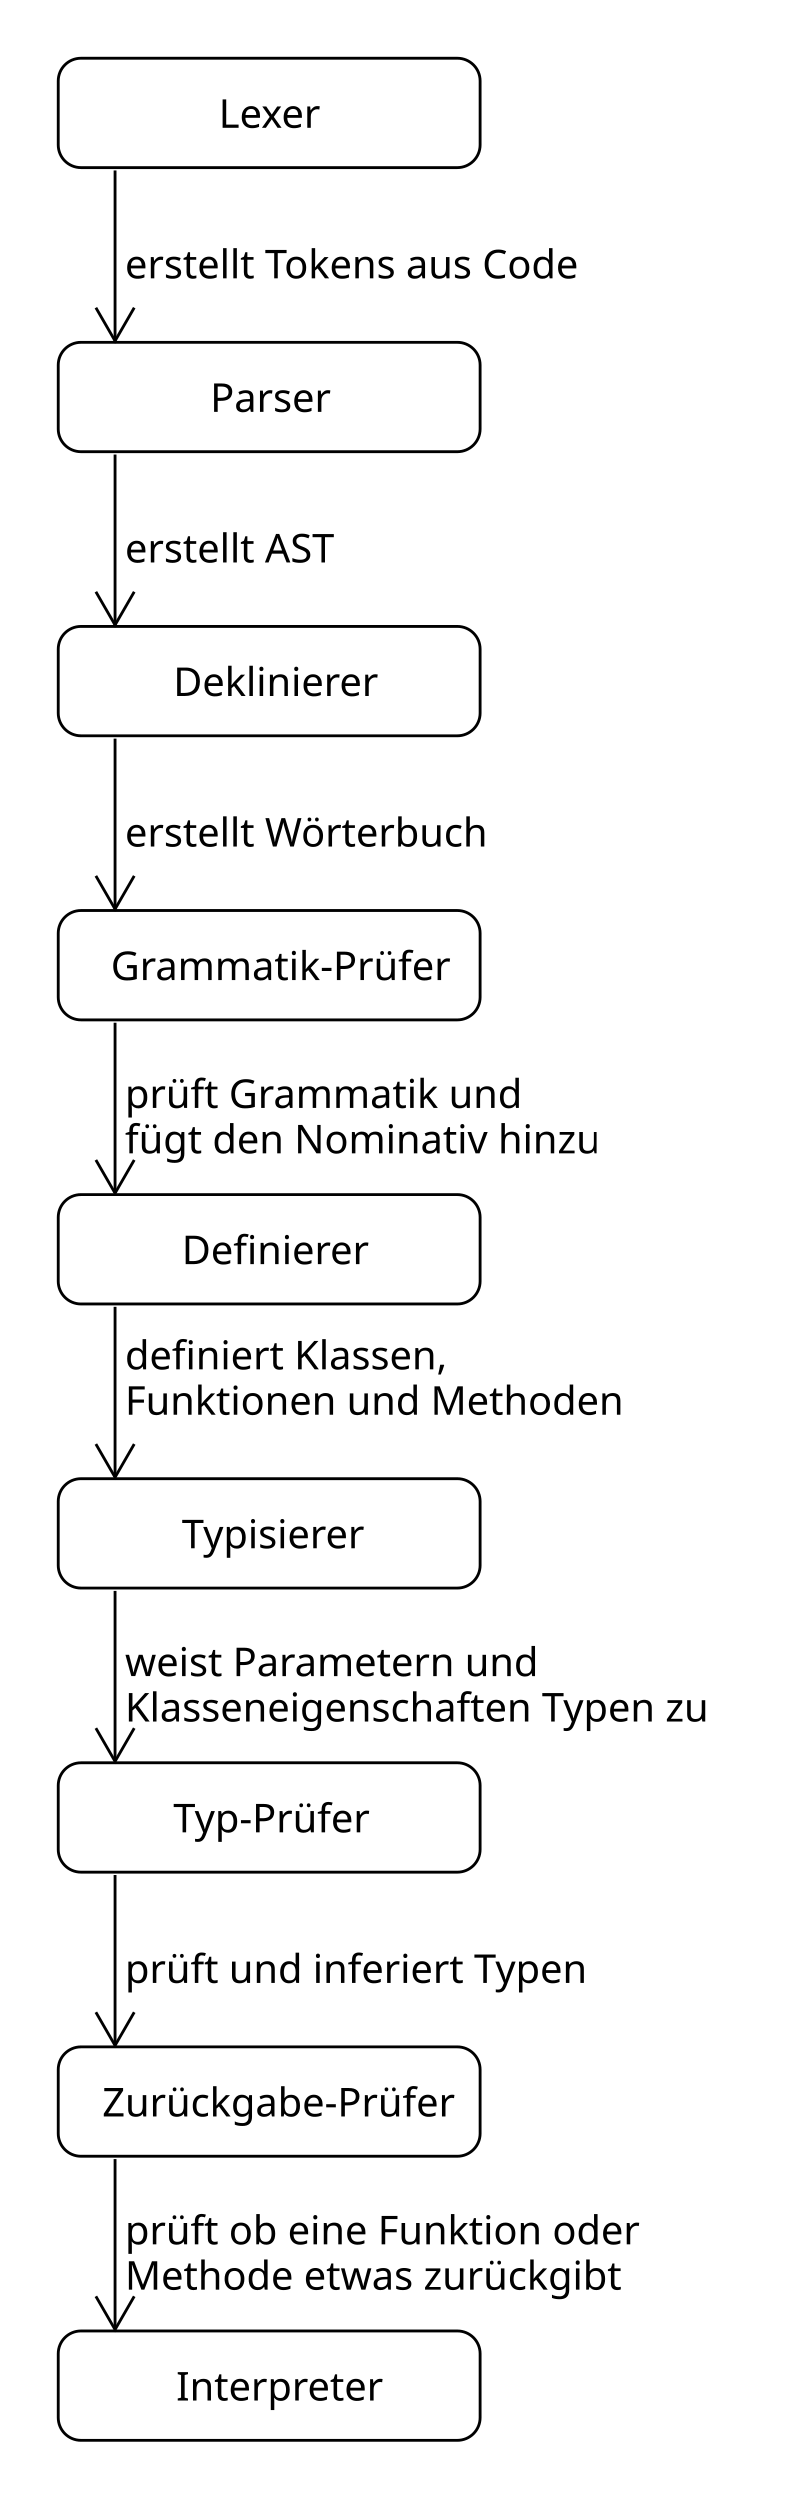
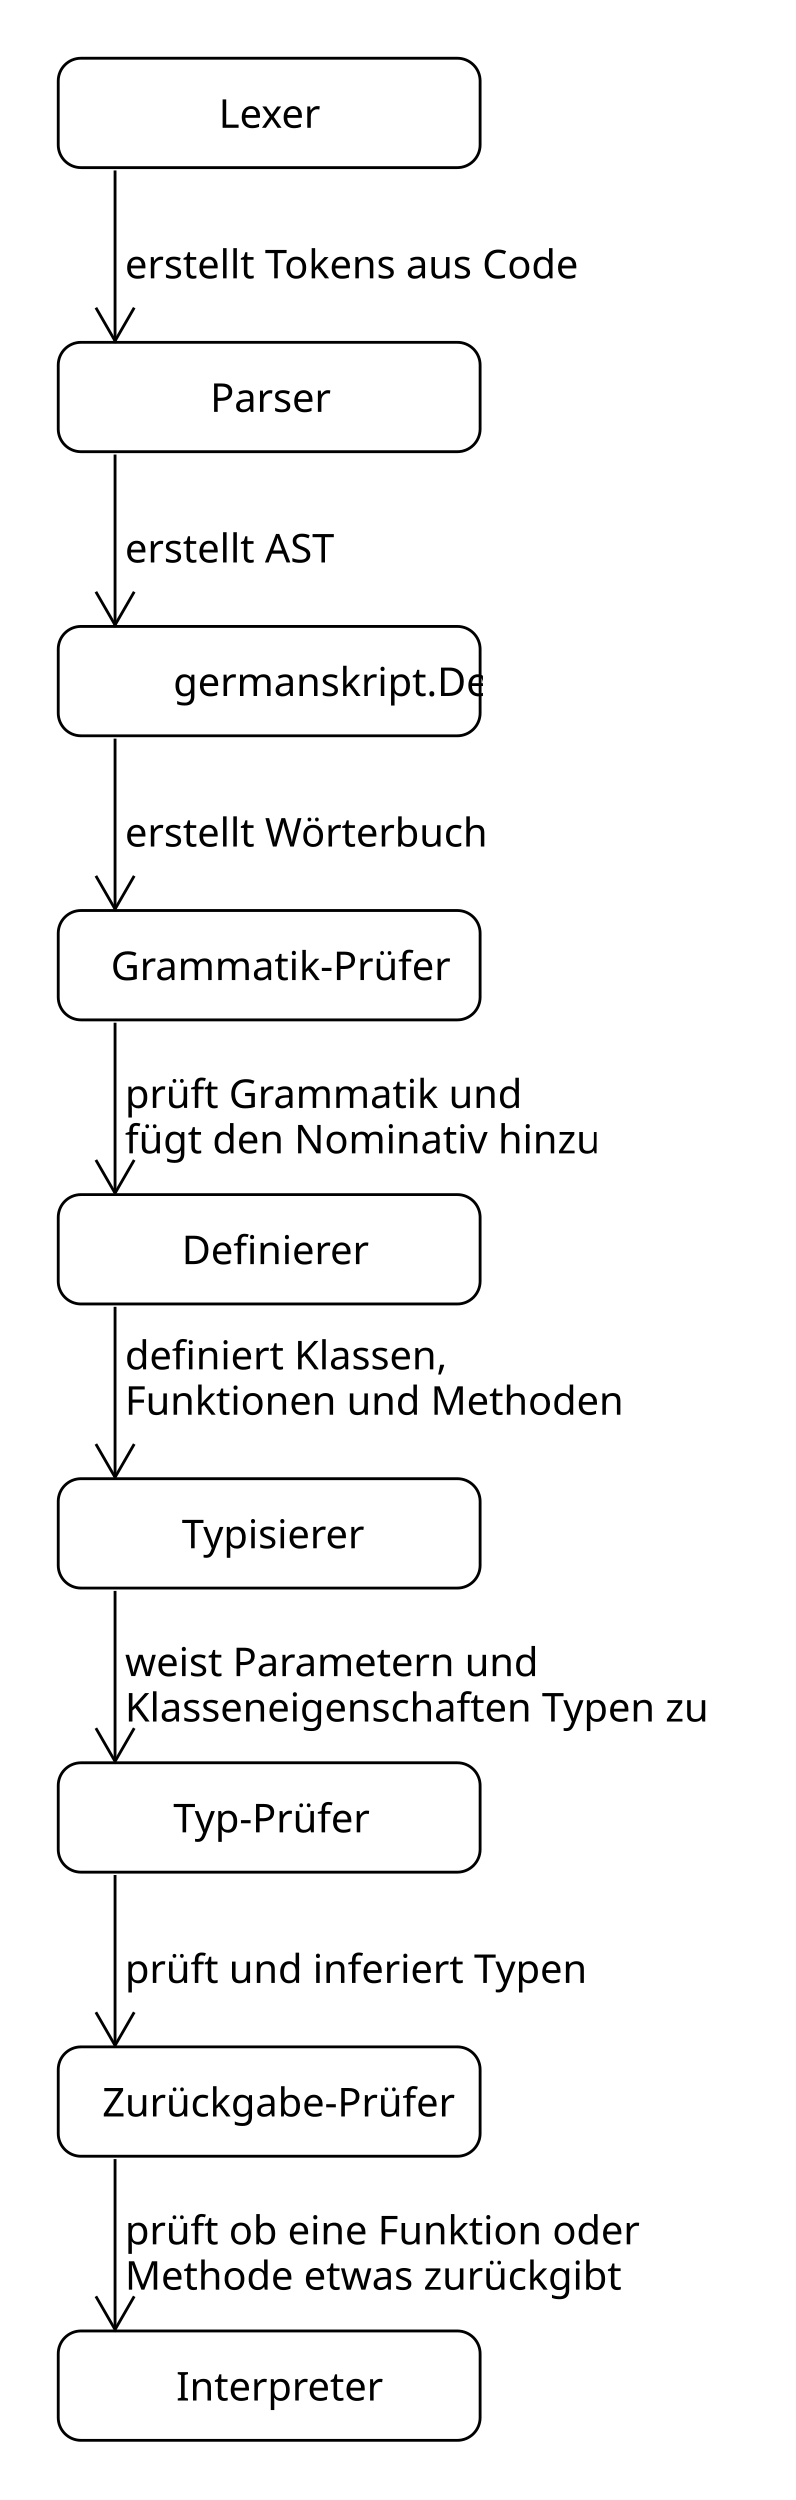
<svg xmlns="http://www.w3.org/2000/svg" fill-opacity="1" color-rendering="auto" color-interpolation="auto" text-rendering="auto" stroke="black" stroke-linecap="square" width="280" stroke-miterlimit="10" shape-rendering="auto" stroke-opacity="1" fill="black" stroke-dasharray="none" font-weight="normal" stroke-width="1" viewBox="750 20 280 880" height="880" font-family="'Dialog'" font-style="normal" stroke-linejoin="miter" font-size="12px" stroke-dashoffset="0" image-rendering="auto">
  <defs id="genericDefs" />
  <g>
    <defs id="defs1">
      <clipPath clipPathUnits="userSpaceOnUse" id="clipPath1">
        <path d="M0 0 L2147483647 0 L2147483647 2147483647 L0 2147483647 L0 0 Z" />
      </clipPath>
      <clipPath clipPathUnits="userSpaceOnUse" id="clipPath2">
        <path d="M0 0 L0 40 L150 40 L150 0 Z" />
      </clipPath>
      <clipPath clipPathUnits="userSpaceOnUse" id="clipPath3">
        <path d="M0 0 L0 90 L200 90 L200 0 Z" />
      </clipPath>
      <clipPath clipPathUnits="userSpaceOnUse" id="clipPath4">
        <path d="M0 0 L0 90 L180 90 L180 0 Z" />
      </clipPath>
      <clipPath clipPathUnits="userSpaceOnUse" id="clipPath5">
        <path d="M0 0 L0 90 L230 90 L230 0 Z" />
      </clipPath>
      <clipPath clipPathUnits="userSpaceOnUse" id="clipPath6">
        <path d="M0 0 L0 90 L190 90 L190 0 Z" />
      </clipPath>
      <clipPath clipPathUnits="userSpaceOnUse" id="clipPath7">
        <path d="M0 0 L0 90 L150 90 L150 0 Z" />
      </clipPath>
      <clipPath clipPathUnits="userSpaceOnUse" id="clipPath8">
        <path d="M0 0 L0 90 L100 90 L100 0 Z" />
      </clipPath>
    </defs>
    <g fill="rgb(255,255,255)" fill-opacity="0" transform="translate(770,540)" stroke-opacity="0" stroke="rgb(255,255,255)">
      <rect x="0.5" y="0.5" clip-path="url(#clipPath2)" width="148.5" rx="8" ry="8" height="38.5" stroke="none" />
    </g>
    <g transform="translate(770,540)">
      <rect x="0.5" y="0.5" clip-path="url(#clipPath2)" fill="none" width="148.5" rx="8" ry="8" height="38.5" />
      <text x="44" font-size="14px" y="24.984" clip-path="url(#clipPath2)" font-family="sans-serif" stroke="none" xml:space="preserve">Typisierer</text>
    </g>
    <g fill="rgb(255,255,255)" fill-opacity="0" transform="translate(770,440)" stroke-opacity="0" stroke="rgb(255,255,255)">
      <rect x="0.5" y="0.5" clip-path="url(#clipPath2)" width="148.5" rx="8" ry="8" height="38.5" stroke="none" />
    </g>
    <g transform="translate(770,440)">
      <rect x="0.5" y="0.5" clip-path="url(#clipPath2)" fill="none" width="148.5" rx="8" ry="8" height="38.5" />
      <text x="44" font-size="14px" y="24.984" clip-path="url(#clipPath2)" font-family="sans-serif" stroke="none" xml:space="preserve">Definierer</text>
    </g>
    <g fill="rgb(255,255,255)" fill-opacity="0" transform="translate(770,640)" stroke-opacity="0" stroke="rgb(255,255,255)">
      <rect x="0.5" y="0.5" clip-path="url(#clipPath2)" width="148.5" rx="8" ry="8" height="38.5" stroke="none" />
    </g>
    <g transform="translate(770,640)">
      <rect x="0.5" y="0.5" clip-path="url(#clipPath2)" fill="none" width="148.5" rx="8" ry="8" height="38.5" />
      <text x="41" font-size="14px" y="24.984" clip-path="url(#clipPath2)" font-family="sans-serif" stroke="none" xml:space="preserve">Typ-Prüfer</text>
    </g>
    <g fill="rgb(255,255,255)" fill-opacity="0" transform="translate(770,740)" stroke-opacity="0" stroke="rgb(255,255,255)">
      <rect x="0.5" y="0.5" clip-path="url(#clipPath2)" width="148.5" rx="8" ry="8" height="38.5" stroke="none" />
    </g>
    <g transform="translate(770,740)">
      <rect x="0.5" y="0.5" clip-path="url(#clipPath2)" fill="none" width="148.5" rx="8" ry="8" height="38.5" />
      <text x="16" font-size="14px" y="24.984" clip-path="url(#clipPath2)" font-family="sans-serif" stroke="none" xml:space="preserve">Zurückgabe-Prüfer</text>
    </g>
    <g fill="rgb(255,255,255)" fill-opacity="0" transform="translate(770,840)" stroke-opacity="0" stroke="rgb(255,255,255)">
      <rect x="0.5" y="0.5" clip-path="url(#clipPath2)" width="148.5" rx="8" ry="8" height="38.5" stroke="none" />
    </g>
    <g transform="translate(770,840)">
      <rect x="0.5" y="0.5" clip-path="url(#clipPath2)" fill="none" width="148.5" rx="8" ry="8" height="38.5" />
      <text x="42" font-size="14px" y="24.984" clip-path="url(#clipPath2)" font-family="sans-serif" stroke="none" xml:space="preserve">Interpreter</text>
    </g>
    <g fill="rgb(255,255,255)" fill-opacity="0" transform="translate(770,340)" stroke-opacity="0" stroke="rgb(255,255,255)">
      <rect x="0.5" y="0.5" clip-path="url(#clipPath2)" width="148.5" rx="8" ry="8" height="38.5" stroke="none" />
    </g>
    <g transform="translate(770,340)">
      <rect x="0.5" y="0.5" clip-path="url(#clipPath2)" fill="none" width="148.5" rx="8" ry="8" height="38.5" />
      <text x="19" font-size="14px" y="24.984" clip-path="url(#clipPath2)" font-family="sans-serif" stroke="none" xml:space="preserve">Grammatik-Prüfer</text>
    </g>
    <g fill="rgb(255,255,255)" fill-opacity="0" transform="translate(770,240)" stroke-opacity="0" stroke="rgb(255,255,255)">
      <rect x="0.5" y="0.5" clip-path="url(#clipPath2)" width="148.5" rx="8" ry="8" height="38.5" stroke="none" />
    </g>
    <g transform="translate(770,240)">
      <rect x="0.5" y="0.5" clip-path="url(#clipPath2)" fill="none" width="148.5" rx="8" ry="8" height="38.5" />
-       <text x="41" font-size="14px" y="24.984" clip-path="url(#clipPath2)" font-family="sans-serif" stroke="none" xml:space="preserve">Deklinierer</text>
+       <text x="41" font-size="14px" y="24.984" clip-path="url(#clipPath2)" font-family="sans-serif" stroke="none" xml:space="preserve">germanskript.Deklinierer</text>
    </g>
    <g fill="rgb(255,255,255)" fill-opacity="0" transform="translate(770,140)" stroke-opacity="0" stroke="rgb(255,255,255)">
      <rect x="0.5" y="0.5" clip-path="url(#clipPath2)" width="148.5" rx="8" ry="8" height="38.5" stroke="none" />
    </g>
    <g transform="translate(770,140)">
      <rect x="0.5" y="0.5" clip-path="url(#clipPath2)" fill="none" width="148.5" rx="8" ry="8" height="38.5" />
      <text x="54" font-size="14px" y="24.984" clip-path="url(#clipPath2)" font-family="sans-serif" stroke="none" xml:space="preserve">Parser</text>
    </g>
    <g fill="rgb(255,255,255)" fill-opacity="0" transform="translate(770,40)" stroke-opacity="0" stroke="rgb(255,255,255)">
      <rect x="0.5" y="0.5" clip-path="url(#clipPath2)" width="148.5" rx="8" ry="8" height="38.5" stroke="none" />
    </g>
    <g transform="translate(770,40)">
      <rect x="0.5" y="0.5" clip-path="url(#clipPath2)" fill="none" width="148.5" rx="8" ry="8" height="38.5" />
      <text x="57" font-size="14px" y="24.984" clip-path="url(#clipPath2)" font-family="sans-serif" stroke="none" xml:space="preserve">Lexer</text>
    </g>
    <g transform="translate(780,770)">
      <path fill="none" d="M10.5 69.5 L10.5 10.5" clip-path="url(#clipPath3)" />
      <path fill="none" d="M17 58.742 L10.5 70 L4 58.742" clip-path="url(#clipPath3)" />
      <text x="14" font-size="14px" y="40" clip-path="url(#clipPath3)" font-family="sans-serif" stroke="none" xml:space="preserve">prüft ob eine Funktion oder </text>
      <text x="14" font-size="14px" y="55.969" clip-path="url(#clipPath3)" font-family="sans-serif" stroke="none" xml:space="preserve">Methode etwas zurückgibt</text>
    </g>
    <g transform="translate(780,670)">
      <path fill="none" d="M10.5 69.5 L10.5 10.5" clip-path="url(#clipPath4)" />
      <path fill="none" d="M17 58.742 L10.5 70 L4 58.742" clip-path="url(#clipPath4)" />
      <text x="14" font-size="14px" y="47.984" clip-path="url(#clipPath4)" font-family="sans-serif" stroke="none" xml:space="preserve">prüft und inferiert Typen</text>
    </g>
    <g transform="translate(780,570)">
      <path fill="none" d="M10.5 69.5 L10.5 10.5" clip-path="url(#clipPath5)" />
      <path fill="none" d="M17 58.742 L10.5 70 L4 58.742" clip-path="url(#clipPath5)" />
      <text x="14" font-size="14px" y="40" clip-path="url(#clipPath5)" font-family="sans-serif" stroke="none" xml:space="preserve">weist Parametern und </text>
      <text x="14" font-size="14px" y="55.969" clip-path="url(#clipPath5)" font-family="sans-serif" stroke="none" xml:space="preserve">Klasseneigenschaften Typen zu</text>
    </g>
    <g transform="translate(780,470)">
      <path fill="none" d="M10.5 69.5 L10.5 10.5" clip-path="url(#clipPath6)" />
      <path fill="none" d="M17 58.742 L10.5 70 L4 58.742" clip-path="url(#clipPath6)" />
      <text x="14" font-size="14px" y="32.016" clip-path="url(#clipPath6)" font-family="sans-serif" stroke="none" xml:space="preserve">definiert Klassen, </text>
      <text x="14" font-size="14px" y="47.984" clip-path="url(#clipPath6)" font-family="sans-serif" stroke="none" xml:space="preserve">Funktionen und Methoden</text>
    </g>
    <g transform="translate(780,370)">
      <path fill="none" d="M10.5 69.5 L10.5 10.5" clip-path="url(#clipPath4)" />
      <path fill="none" d="M17 58.742 L10.5 70 L4 58.742" clip-path="url(#clipPath4)" />
      <text x="14" font-size="14px" y="40" clip-path="url(#clipPath4)" font-family="sans-serif" stroke="none" xml:space="preserve">prüft Grammatik und </text>
      <text x="14" font-size="14px" y="55.969" clip-path="url(#clipPath4)" font-family="sans-serif" stroke="none" xml:space="preserve">fügt den Nominativ hinzu</text>
    </g>
    <g transform="translate(780,270)">
      <path fill="none" d="M10.5 69.5 L10.5 10.5" clip-path="url(#clipPath7)" />
      <path fill="none" d="M17 58.742 L10.5 70 L4 58.742" clip-path="url(#clipPath7)" />
      <text x="14" font-size="14px" y="47.984" clip-path="url(#clipPath7)" font-family="sans-serif" stroke="none" xml:space="preserve">erstellt Wörterbuch</text>
    </g>
    <g transform="translate(780,170)">
      <path fill="none" d="M10.5 69.5 L10.5 10.5" clip-path="url(#clipPath8)" />
      <path fill="none" d="M17 58.742 L10.5 70 L4 58.742" clip-path="url(#clipPath8)" />
      <text x="14" font-size="14px" y="47.984" clip-path="url(#clipPath8)" font-family="sans-serif" stroke="none" xml:space="preserve">erstellt AST</text>
    </g>
    <g transform="translate(780,70)">
      <path fill="none" d="M10.5 69.5 L10.5 10.5" clip-path="url(#clipPath4)" />
      <path fill="none" d="M17 58.742 L10.5 70 L4 58.742" clip-path="url(#clipPath4)" />
      <text x="14" font-size="14px" y="47.984" clip-path="url(#clipPath4)" font-family="sans-serif" stroke="none" xml:space="preserve">erstellt Tokens aus Code</text>
    </g>
  </g>
</svg>
